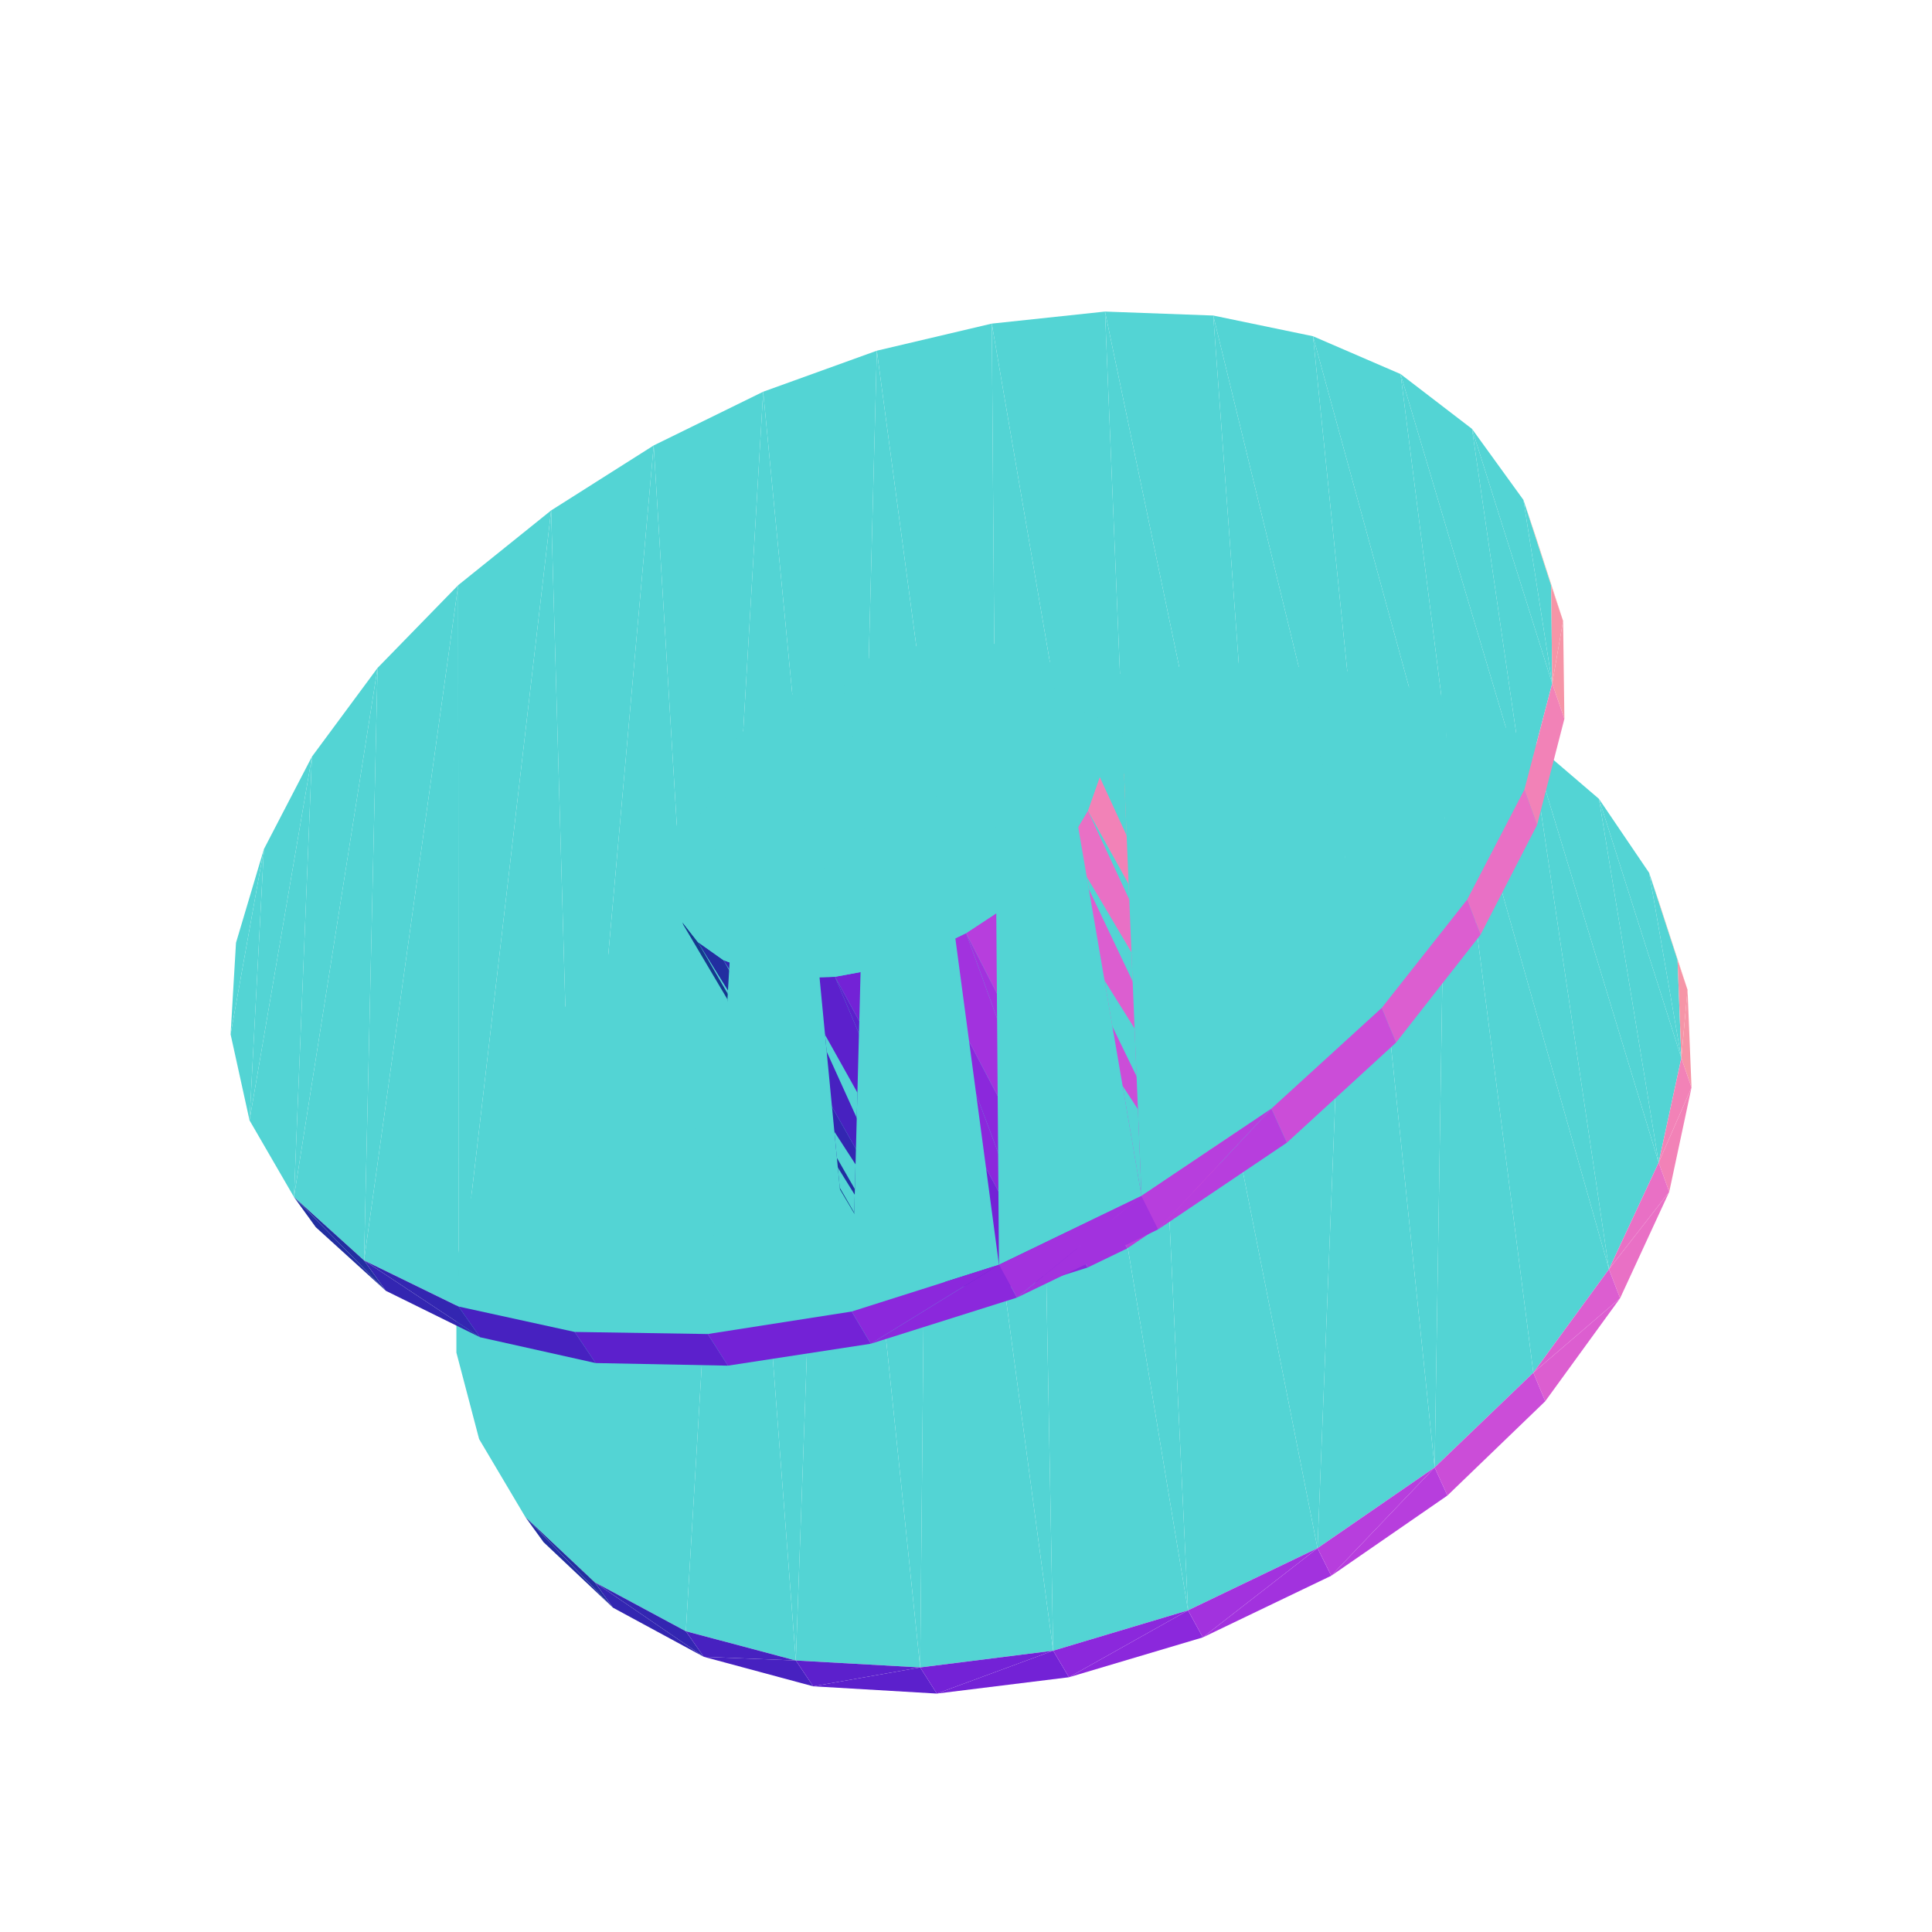
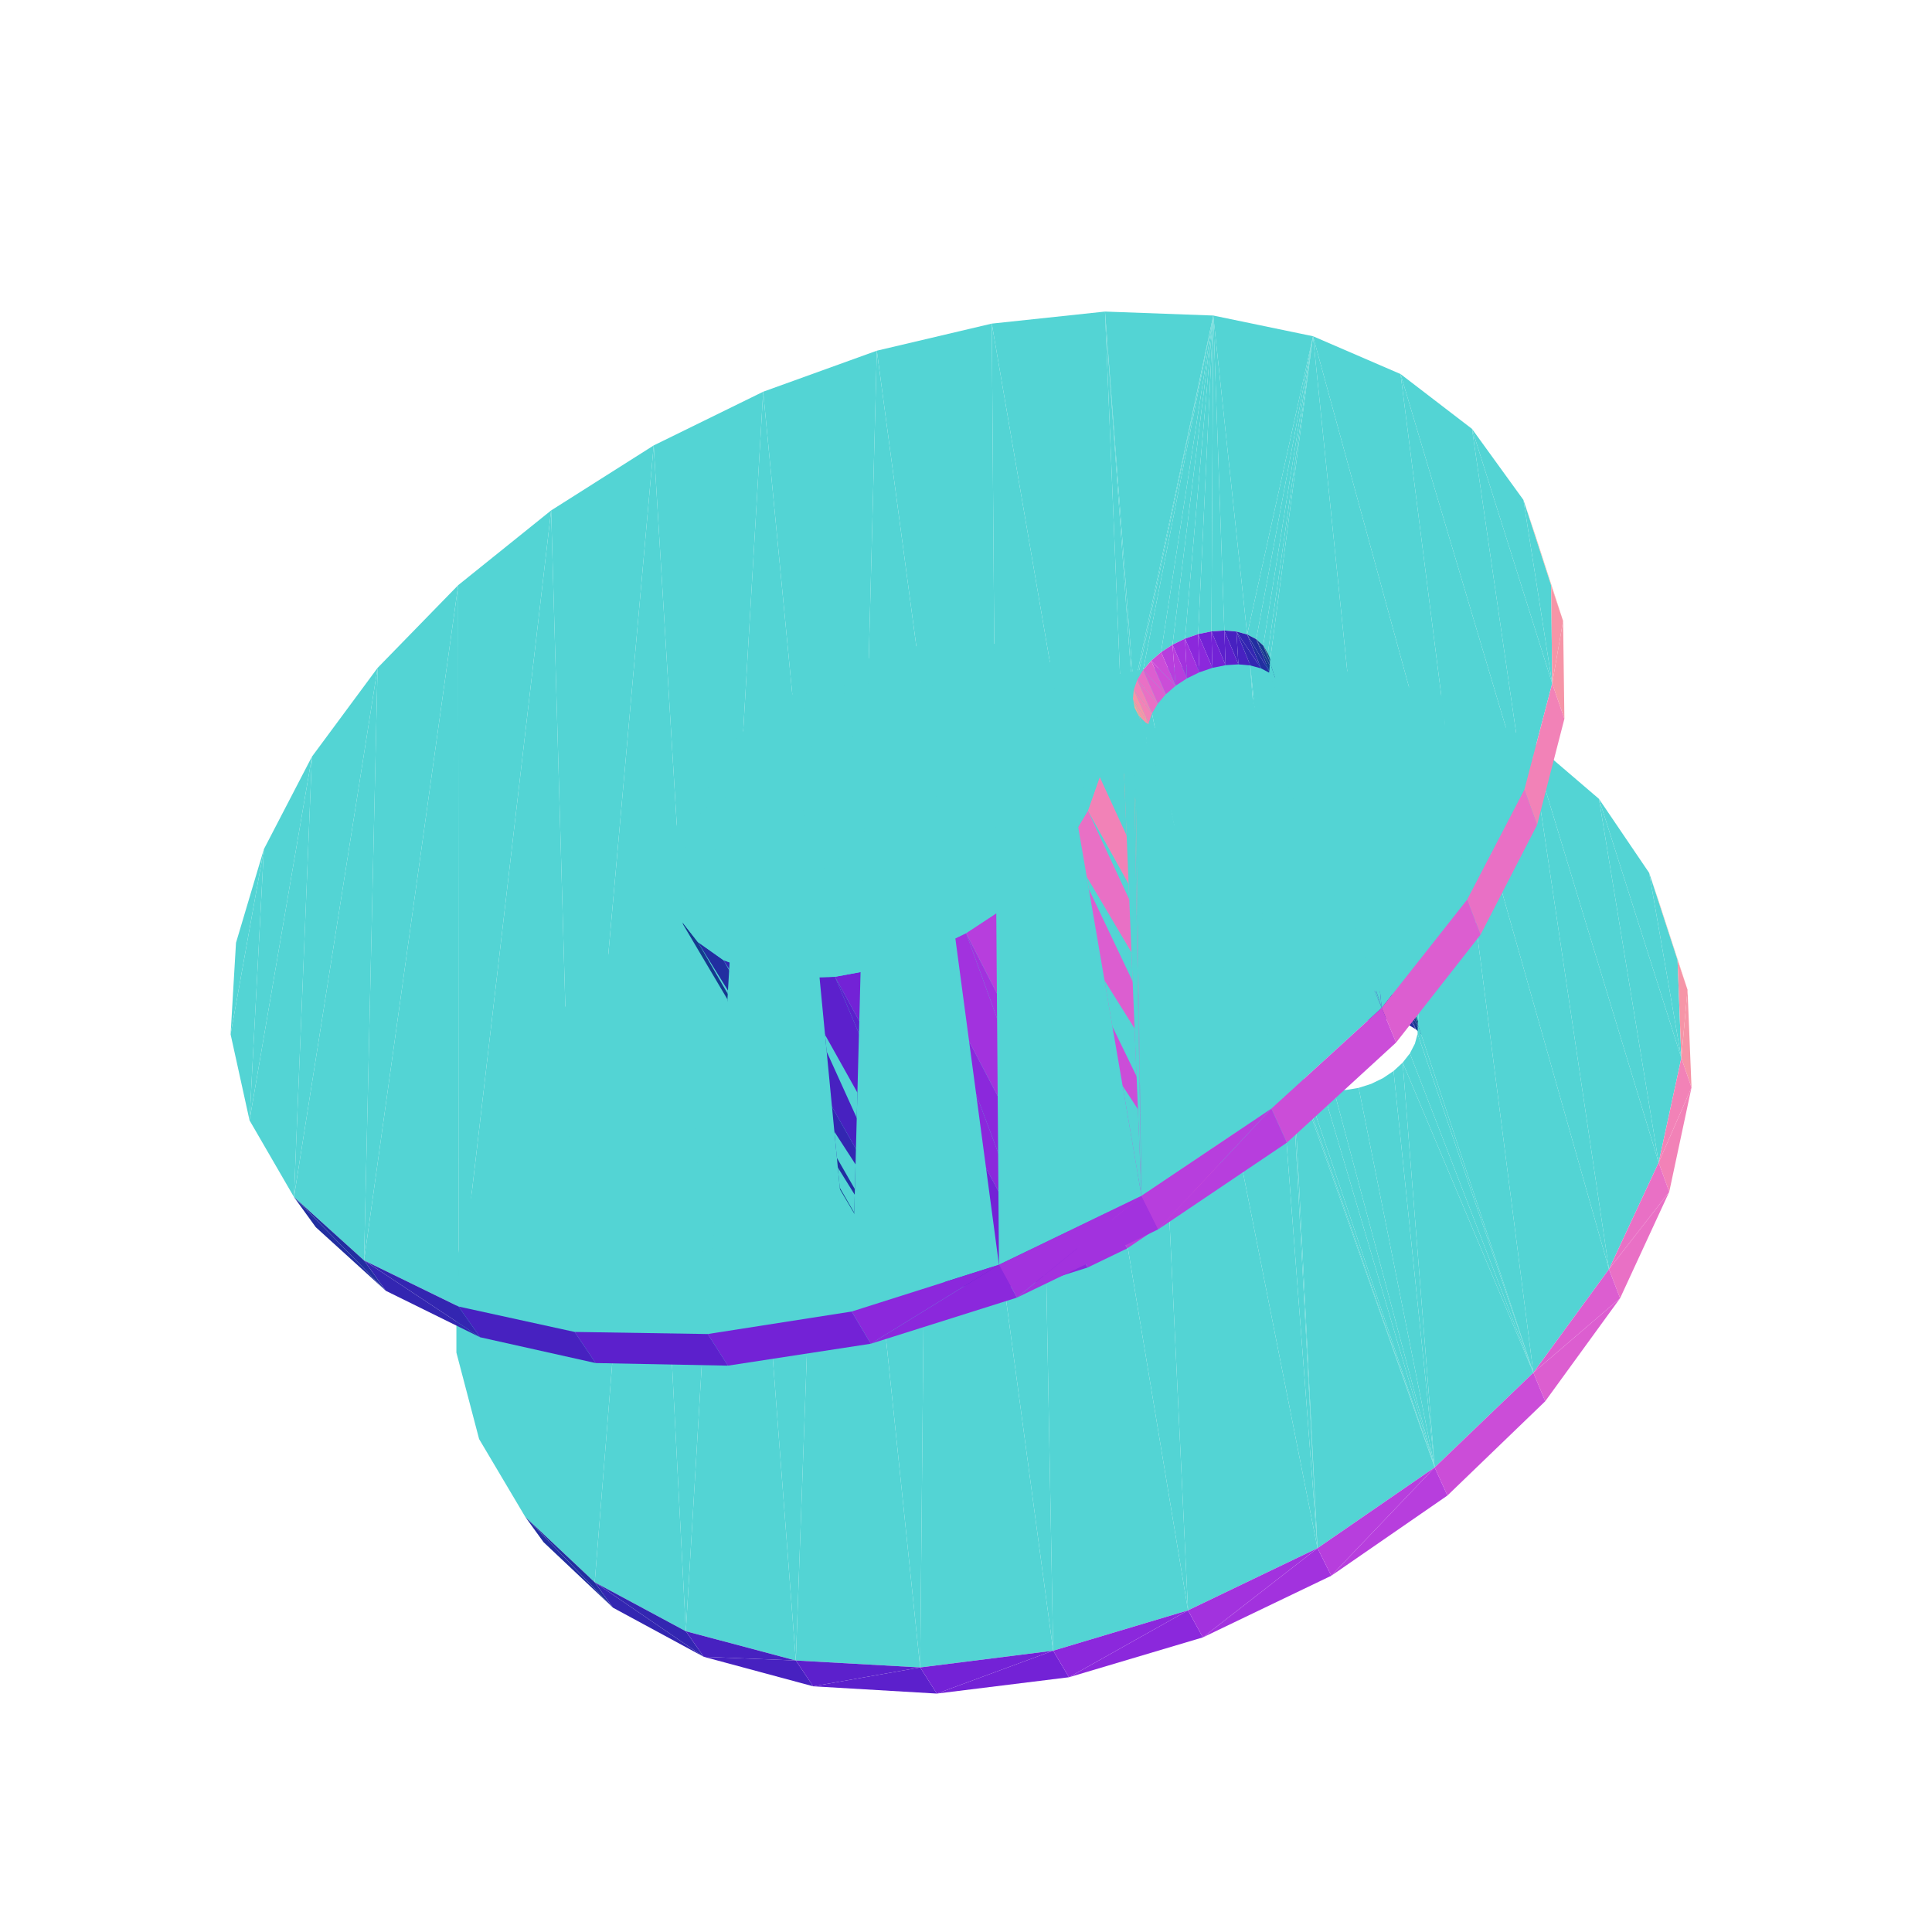
<svg xmlns="http://www.w3.org/2000/svg" viewBox="-250 -250 500 500" width="500" height="500">
-   <path d="M-115.867,28.805L-114.053,142.579L-100.924,6.328zM-100.924,6.328L-96.09,159.487L-82.17,-14.441zM-126.379,52.395L-126.006,122.429L-115.867,28.805zM-82.17,-14.441L-72.503,172.165L-60.243,-32.987zM-60.243,-32.987L-44.045,179.736L-35.798,-48.866zM-131.886,100.049L-126.379,52.395L-131.885,76.407zM-35.798,-48.866L-11.859,181.533L-9.5,-61.685zM-9.5,-61.685L22.56,177.197L17.962,-71.103zM-126.379,52.395L-131.886,100.049L-126.006,122.429zM17.962,-71.103L57.46,166.757L45.873,-76.817zM45.873,-76.817L90.97,150.665L73.472,-78.573zM-115.867,28.805L-126.006,122.429L-114.053,142.579zM73.472,-78.573L90.97,150.665L99.951,-76.169zM-100.924,6.328L-114.053,142.579L-96.09,159.487zM99.951,-76.169L121.283,129.772L124.448,-69.478zM124.448,-69.478L166.401,78.467L146.049,-58.471zM-82.17,-14.441L-96.09,159.487L-72.503,172.165zM146.049,-58.471L179.262,50.864L163.811,-43.254z" style="fill:rgb(83,212,212)" />
+   <path d="M73.472,-78.573L84.23,20.69L99.951,-76.169zM-115.867,28.805L-114.053,142.579L-100.924,6.328zM-100.924,6.328L-96.09,159.487L-82.17,-14.441zM-126.379,52.395L-126.006,122.429L-115.867,28.805zM-82.17,-14.441L-72.503,172.165L-60.243,-32.987zM-60.243,-32.987L-44.045,179.736L-35.798,-48.866zM-131.886,100.049L-126.379,52.395L-131.885,76.407zM99.951,-76.169L111.173,7.652L124.448,-69.478zM-35.798,-48.866L-11.859,181.533L-9.5,-61.685zM-9.5,-61.685L22.56,177.197L17.962,-71.103zM-126.379,52.395L-131.886,100.049L-126.006,122.429zM17.962,-71.103L57.46,166.757L45.873,-76.817zM84.23,20.69L73.472,-78.573L84.107,23.155zM99.951,-76.169L93.186,9.458L96.161,8.017zM99.951,-76.169L90.486,11.266L93.186,9.458zM99.951,-76.169L96.161,8.017L99.302,6.998zM99.951,-76.169L88.161,13.375L90.486,11.266zM99.951,-76.169L99.302,6.998L102.49,6.438zM99.951,-76.169L86.299,15.707L88.161,13.375zM99.951,-76.169L102.49,6.438L105.609,6.361zM99.951,-76.169L84.972,18.176L86.299,15.707zM99.951,-76.169L105.609,6.361L108.54,6.769zM99.951,-76.169L84.23,20.69L84.972,18.176zM99.951,-76.169L108.54,6.769L111.173,7.652zM45.873,-76.817L90.97,150.665L73.472,-78.573zM-115.867,28.805L-126.006,122.429L-114.053,142.579zM124.448,-69.478L111.173,7.652L113.407,8.978zM124.448,-69.478L113.407,8.978L115.154,10.7zM124.448,-69.478L115.154,10.7L116.343,12.754zM124.448,-69.478L116.343,12.754L116.924,15.064zM-100.924,6.328L-114.053,142.579L-96.09,159.487z" style="fill:rgb(83,212,212)" />
+   <path d="M96.161,8.017L96.335,16.795L99.289,15.365z" style="fill:rgb(162,50,222)" />
+   <path d="M93.186,9.458L93.655,18.593L96.335,16.795z" style="fill:rgb(183,62,221)" />
+   <path d="M99.302,6.998L99.289,15.365L102.408,14.357z" style="fill:rgb(139,40,220)" />
+   <path d="M93.655,18.593L88.161,13.375L91.349,20.693z" style="fill:rgb(203,77,216)" />
+   <path d="M102.49,6.438L102.408,14.357L105.577,13.809z" style="fill:rgb(115,34,214)" />
+   <path d="M91.349,20.693L86.299,15.707L89.504,23.017z" style="fill:rgb(220,94,208)" />
+   <path d="M96.335,16.795L96.161,8.017L93.186,9.458z" style="fill:rgb(162,50,222)" />
+   <path d="M105.609,6.361L105.577,13.809L108.678,13.742z" style="fill:rgb(92,32,204)" />
+   <path d="M93.655,18.593L93.186,9.458L90.486,11.266z" style="fill:rgb(183,62,221)" />
+   <path d="M99.289,15.365L99.302,6.998L96.161,8.017z" style="fill:rgb(139,40,220)" />
+   <path d="M88.161,13.375L93.655,18.593L90.486,11.266z" style="fill:rgb(203,77,216)" />
+   <path d="M102.408,14.357L102.49,6.438L99.302,6.998z" style="fill:rgb(115,34,214)" />
+   <path d="M89.504,23.017L84.972,18.176L88.191,25.481z" style="fill:rgb(233,112,197)" />
+   <path d="M86.299,15.707L91.349,20.693L88.161,13.375z" style="fill:rgb(220,94,208)" />
+   <path d="M108.54,6.769L108.678,13.742L111.594,14.16z" style="fill:rgb(71,33,192)" />
+   <path d="M105.577,13.809L105.609,6.361L102.49,6.438z" style="fill:rgb(92,32,204)" />
+   <path d="M88.191,25.481L84.23,20.69L87.462,27.991z" style="fill:rgb(242,130,183)" />
+   <path d="M84.972,18.176L89.504,23.017L86.299,15.707z" style="fill:rgb(233,112,197)" />
+   <path d="M114.214,15.052L108.54,6.769L111.594,14.16z" style="fill:rgb(51,38,177)" />
+   <path d="M124.448,-69.478L166.401,78.467L146.049,-58.471z" style="fill:rgb(83,212,212)" />
+   <path d="M108.678,13.742L108.54,6.769L105.609,6.361z" style="fill:rgb(71,33,192)" />
+   <path d="M84.23,20.69L88.191,25.481L84.972,18.176z" style="fill:rgb(242,130,183)" />
+   <path d="M87.462,27.991L84.107,23.155L87.346,30.454z" style="fill:rgb(246,149,167)" />
+   <path d="M116.439,16.385L111.173,7.652L114.214,15.052z" style="fill:rgb(34,46,160)" />
+   <path d="M108.54,6.769L114.214,15.052L111.173,7.652z" style="fill:rgb(51,38,177)" />
+   <path d="M84.107,23.155L87.853,32.775L87.346,30.454z" style="fill:rgb(246,167,149)" />
+   <path d="M84.107,23.155L87.462,27.991L84.23,20.69z" style="fill:rgb(246,149,167)" />
+   <path d="M-82.17,-14.441L-96.09,159.487L-72.503,172.165z" style="fill:rgb(83,212,212)" />
+   <path d="M118.18,18.111L113.407,8.978L116.439,16.385z" style="fill:rgb(21,57,142)" />
+   <path d="M111.173,7.652L116.439,16.385L113.407,8.978z" style="fill:rgb(34,46,160)" />
+   <path d="M87.853,32.775L84.107,23.155L84.61,25.477z" style="fill:rgb(246,167,149)" />
+   <path d="M119.367,20.169L115.154,10.7L118.18,18.111z" style="fill:rgb(12,71,124)" />
+   <path d="M113.407,8.978L118.18,18.111L115.154,10.7z" style="fill:rgb(21,57,142)" />
+   <path d="M146.049,-58.471L179.262,50.864L163.811,-43.254z" style="fill:rgb(83,212,212)" />
+   <path d="M115.154,10.7L119.367,20.169L116.343,12.754z" style="fill:rgb(12,71,124)" />
  <path d="M176.801,-24.104L186.731,6.146L179.377,-16.464z" style="fill:rgb(246,167,149)" />
-   <path d="M163.811,-43.254L185.129,23.805L176.801,-24.104zM-60.243,-32.987L-72.503,172.165L-44.045,179.736z" style="fill:rgb(83,212,212)" />
+   <path d="M73.472,-78.573L90.97,150.665L84.107,23.155zM163.811,-43.254L185.129,23.805L176.801,-24.104zM-60.243,-32.987L-72.503,172.165L-44.045,179.736z" style="fill:rgb(83,212,212)" />
  <path d="M186.731,6.146L176.801,-24.104L184.148,-1.509z" style="fill:rgb(246,167,149)" />
+   <path d="M124.448,-69.478L116.924,15.064L146.827,105.248z" style="fill:rgb(83,212,212)" />
  <path d="M-23.758,72.784L-74.065,-12.186L-28.422,66.642z" style="fill:rgb(21,57,142)" />
  <path d="M-91.383,166.055L-114.053,142.579L-109.321,149.123z" style="fill:rgb(34,46,160)" />
  <path d="M34.05,-64.836L73.283,25.824L71.71,18.163z" style="fill:rgb(246,167,149)" />
-   <path d="M-35.798,-48.866L-44.045,179.736L-11.859,181.533zM-169.278,-54.167L-173.92,59.796L-152.286,-77.144zM-152.286,-77.144L-155.785,76.194L-131.419,-98.561zM176.801,-24.104L185.129,23.805L184.148,-1.509z" style="fill:rgb(83,212,212)" />
+   <path d="M35.975,-169.367L43.422,-71.51L63.988,-168.34zM-35.798,-48.866L-44.045,179.736L-11.859,181.533zM-169.278,-54.167L-173.92,59.796L-152.286,-77.144zM-152.286,-77.144L-155.785,76.194L-131.419,-98.561zM176.801,-24.104L185.129,23.805L184.148,-1.509z" style="fill:rgb(83,212,212)" />
  <path d="M-17.31,77.696L-69.406,-6.21L-23.758,72.784z" style="fill:rgb(34,46,160)" />
  <path d="M-181.71,-30.224L-185.42,39.947L-169.278,-54.167zM-131.419,-98.561L-131.328,88.129L-107.367,-117.904z" style="fill:rgb(83,212,212)" />
  <path d="M-114.053,142.579L-91.383,166.055L-96.09,159.487z" style="fill:rgb(34,46,160)" />
  <path d="M185.129,23.805L186.731,6.146L184.148,-1.509z" style="fill:rgb(246,149,167)" />
  <path d="M-190.321,17.683L-181.71,-30.224L-188.923,-6.009zM-9.5,-61.685L-11.859,181.533L22.56,177.197zM-107.367,-117.904L-101.284,94.703L-80.825,-134.723z" style="fill:rgb(83,212,212)" />
  <path d="M73.283,25.824L34.605,-48.921L72.79,34.115z" style="fill:rgb(246,149,167)" />
  <path d="M163.811,-43.254L179.262,50.864L185.129,23.805z" style="fill:rgb(83,212,212)" />
  <path d="M-9.3,81.154L-62.798,-1.532L-17.31,77.696z" style="fill:rgb(51,38,177)" />
+   <path d="M63.988,-168.34L72.768,-85.802L89.806,-162.983z" style="fill:rgb(83,212,212)" />
  <path d="M186.731,6.146L185.129,23.805L187.763,31.443z" style="fill:rgb(246,149,167)" />
  <path d="M-80.825,-134.723L-66.834,95.246L-52.491,-148.621z" style="fill:rgb(83,212,212)" />
  <path d="M72.79,34.115L31.537,-40.198L70.206,42.713z" style="fill:rgb(242,130,183)" />
-   <path d="M17.962,-71.103L22.56,177.197L57.46,166.757zM146.049,-58.471L166.401,78.467L179.262,50.864z" style="fill:rgb(83,212,212)" />
+   <path d="M17.962,-71.103L22.56,177.197L57.46,166.757zM146.049,-58.471L166.401,78.467L179.262,50.864zM84.61,25.477L121.283,129.772L85.725,27.565zM84.107,23.155L90.97,150.665L84.61,25.477zM116.871,17.542L146.827,105.248L116.924,15.064z" style="fill:rgb(83,212,212)" />
  <path d="M-44.705,3.099L-9.3,81.154L-0.028,82.984z" style="fill:rgb(71,33,192)" />
  <path d="M-67.874,178.778L-96.09,159.487L-91.383,166.055z" style="fill:rgb(51,38,177)" />
-   <path d="M124.448,-69.478L146.827,105.248L166.401,78.467zM-52.491,-148.621L-29.585,89.424L-23.078,-159.239zM45.873,-76.817L57.46,166.757L90.97,150.665zM-66.359,-51.65L-69.406,-6.21L-59.303,-59.378z" style="fill:rgb(83,212,212)" />
+   <path d="M85.725,27.565L121.283,129.772L87.412,29.337zM116.182,20.091L146.827,105.248L116.871,17.542zM124.448,-69.478L146.827,105.248L166.401,78.467zM-52.491,-148.621L-29.585,89.424L-23.078,-159.239zM45.873,-76.817L57.46,166.757L90.97,150.665zM-66.359,-51.65L-69.406,-6.21L-59.303,-59.378zM114.88,22.612L146.827,105.248L116.182,20.091z" style="fill:rgb(83,212,212)" />
  <path d="M70.206,42.713L26.313,-31.427L65.599,51.265z" style="fill:rgb(233,112,197)" />
-   <path d="M-71.812,-43.479L-74.065,-12.186L-66.359,-51.65z" style="fill:rgb(83,212,212)" />
+   <path d="M-71.812,-43.479L-74.065,-12.186L-66.359,-51.65zM87.412,29.337L121.283,129.772L89.612,30.724zM113.013,25.005L146.827,105.248L114.88,22.612zM89.612,30.724L121.283,129.772L92.24,31.667z" style="fill:rgb(83,212,212)" />
  <path d="M-74.065,-12.186L-23.758,72.784L-69.406,-6.21z" style="fill:rgb(21,57,142)" />
-   <path d="M-59.303,-59.378L-54.461,1.625L-50.908,-66.407z" style="fill:rgb(83,212,212)" />
+   <path d="M-59.303,-59.378L-54.461,1.625L-50.908,-66.407zM92.24,31.667L121.283,129.772L95.197,32.127z" style="fill:rgb(83,212,212)" />
  <path d="M-33.914,2.793L-0.028,82.984L10.141,83.081z" style="fill:rgb(92,32,204)" />
-   <path d="M-50.908,-66.407L-44.705,3.099L-41.468,-72.502zM-181.71,-30.224L-190.321,17.683L-185.42,39.947zM-75.445,-35.148L-74.065,-12.186L-71.812,-43.479z" style="fill:rgb(83,212,212)" />
+   <path d="M-50.908,-66.407L-44.705,3.099L-41.468,-72.502zM-181.71,-30.224L-190.321,17.683L-185.42,39.947zM95.197,32.127L121.283,129.772L98.367,32.084zM-75.445,-35.148L-74.065,-12.186L-71.812,-43.479zM98.367,32.084L121.283,129.772L101.627,31.537zM110.654,27.174L121.283,129.772L113.013,25.005z" style="fill:rgb(83,212,212)" />
  <path d="M65.599,51.265L19.118,-22.981L59.128,59.411z" style="fill:rgb(220,94,208)" />
-   <path d="M-41.468,-72.502L-33.914,2.793L-31.306,-77.464z" style="fill:rgb(83,212,212)" />
+   <path d="M-41.468,-72.502L-33.914,2.793L-31.306,-77.464zM101.627,31.537L121.283,129.772L104.845,30.507zM107.894,29.033L121.283,129.772L110.654,27.174zM104.845,30.507L121.283,129.772L107.894,29.033z" style="fill:rgb(83,212,212)" />
  <path d="M73.283,25.824L34.05,-64.836L35.436,-57.242z" style="fill:rgb(246,167,149)" />
-   <path d="M-76.642,-19.197L-75.445,-35.148L-77.09,-26.952zM-23.078,-159.239L8.531,77.325L6.673,-166.251zM99.951,-76.169L90.97,150.665L121.283,129.772zM-31.306,-77.464L-22.534,0.695L-20.765,-81.122zM124.448,-69.478L121.283,129.772L146.827,105.248z" style="fill:rgb(83,212,212)" />
+   <path d="M-76.642,-19.197L-75.445,-35.148L-77.09,-26.952zM-23.078,-159.239L8.531,77.325L6.673,-166.251zM-31.306,-77.464L-22.534,0.695L-20.765,-81.122z" style="fill:rgb(83,212,212)" />
  <path d="M-22.534,0.695L10.141,83.081L20.787,81.417z" style="fill:rgb(115,34,214)" />
  <path d="M-96.09,159.487L-67.874,178.778L-72.503,172.165z" style="fill:rgb(51,38,177)" />
+   <path d="M43.422,-71.51L35.975,-169.367L43.191,-69.04zM63.988,-168.34L53.448,-83.148L56.687,-84.726z" style="fill:rgb(83,212,212)" />
  <path d="M59.128,59.411L10.234,-15.227L51.048,66.798z" style="fill:rgb(203,77,216)" />
+   <path d="M63.988,-168.34L50.489,-81.216L53.448,-83.148zM63.988,-168.34L56.687,-84.726L60.086,-85.892z" style="fill:rgb(83,212,212)" />
  <path d="M179.262,50.864L187.763,31.443L185.129,23.805z" style="fill:rgb(242,130,183)" />
-   <path d="M-20.765,-81.122L-22.534,0.695L-10.199,-83.346z" style="fill:rgb(83,212,212)" />
+   <path d="M-20.765,-81.122L-22.534,0.695L-10.199,-83.346zM63.988,-168.34L47.919,-79.002L50.489,-81.216zM63.988,-168.34L60.086,-85.892L63.519,-86.601zM63.988,-168.34L45.835,-76.585L47.919,-79.002z" style="fill:rgb(83,212,212)" />
  <path d="M10.234,-15.227L41.691,73.101L51.048,66.798z" style="fill:rgb(183,62,221)" />
  <path d="M-11.053,-3.124L20.787,81.417L31.457,78.045z" style="fill:rgb(139,40,220)" />
+   <path d="M63.988,-168.34L63.519,-86.601L66.859,-86.827z" style="fill:rgb(83,212,212)" />
  <path d="M0.03,-8.51L31.457,78.045L41.691,73.101z" style="fill:rgb(162,50,222)" />
  <path d="M-69.406,-6.21L-17.31,77.696L-62.798,-1.532z" style="fill:rgb(34,46,160)" />
+   <path d="M63.988,-168.34L44.316,-74.057L45.835,-76.585z" style="fill:rgb(83,212,212)" />
  <path d="M34.605,-48.921L73.283,25.824L35.436,-57.242z" style="fill:rgb(246,149,167)" />
-   <path d="M-75.445,-35.148L-76.642,-19.197L-74.065,-12.186zM-10.199,-83.346L0.03,-8.51L0.028,-84.045z" style="fill:rgb(83,212,212)" />
+   <path d="M63.988,-168.34L66.859,-86.827L69.982,-86.558zM-75.445,-35.148L-76.642,-19.197L-74.065,-12.186zM63.988,-168.34L43.422,-71.51L44.316,-74.057zM-10.199,-83.346L0.03,-8.51L0.028,-84.045zM63.988,-168.34L69.982,-86.558L72.768,-85.802z" style="fill:rgb(83,212,212)" />
  <path d="M187.763,31.443L179.262,50.864L181.995,58.452z" style="fill:rgb(242,130,183)" />
  <path d="M-66.359,-51.65L-74.065,-12.186L-69.406,-6.21zM6.673,-166.251L45.42,59.495L35.975,-169.367zM-169.278,-54.167L-185.42,39.947L-173.92,59.796zM0.028,-84.045L0.03,-8.51L9.556,-83.173zM-59.303,-59.378L-69.406,-6.21L-62.798,-1.532z" style="fill:rgb(83,212,212)" />
  <path d="M-62.798,-1.532L-9.3,81.154L-54.461,1.625z" style="fill:rgb(51,38,177)" />
  <path d="M31.537,-40.198L72.79,34.115L34.605,-48.921z" style="fill:rgb(242,130,183)" />
-   <path d="M9.556,-83.173L19.118,-22.981L18.034,-80.732zM35.975,-169.367L79.035,36.902L63.988,-168.34z" style="fill:rgb(83,212,212)" />
-   <path d="M-67.874,178.778L-44.045,179.736L-72.503,172.165zM-9.3,81.154L-44.705,3.099L-54.461,1.625z" style="fill:rgb(71,33,192)" />
-   <path d="M-59.303,-59.378L-62.798,-1.532L-54.461,1.625zM18.034,-80.732L19.118,-22.981L25.131,-76.778z" style="fill:rgb(83,212,212)" />
+   <path d="M9.556,-83.173L19.118,-22.981L18.034,-80.732zM89.806,-162.983L72.768,-85.802L75.11,-84.584z" style="fill:rgb(83,212,212)" />
+   <path d="M-67.874,178.778L-44.045,179.736L-72.503,172.165z" style="fill:rgb(71,33,192)" />
+   <path d="M89.806,-162.983L75.11,-84.584L76.916,-82.947z" style="fill:rgb(83,212,212)" />
+   <path d="M-9.3,81.154L-44.705,3.099L-54.461,1.625z" style="fill:rgb(71,33,192)" />
+   <path d="M-59.303,-59.378L-62.798,-1.532L-54.461,1.625zM18.034,-80.732L19.118,-22.981L25.131,-76.778zM89.806,-162.983L76.916,-82.947L78.114,-80.951z" style="fill:rgb(83,212,212)" />
  <path d="M26.313,-31.427L70.206,42.713L31.537,-40.198z" style="fill:rgb(233,112,197)" />
  <path d="M25.131,-76.778L31.537,-40.198L30.553,-71.423z" style="fill:rgb(83,212,212)" />
  <path d="M-44.045,179.736L-67.874,178.778L-39.55,186.414z" style="fill:rgb(71,33,192)" />
-   <path d="M-50.908,-66.407L-54.461,1.625L-44.705,3.099zM-152.286,-77.144L-173.92,59.796L-155.785,76.194z" style="fill:rgb(83,212,212)" />
+   <path d="M89.806,-162.983L78.114,-80.951L78.65,-78.669zM-50.908,-66.407L-54.461,1.625L-44.705,3.099zM-152.286,-77.144L-173.92,59.796L-155.785,76.194z" style="fill:rgb(83,212,212)" />
  <path d="M166.401,78.467L181.995,58.452L179.262,50.864z" style="fill:rgb(233,112,197)" />
  <path d="M-0.028,82.984L-33.914,2.793L-44.705,3.099z" style="fill:rgb(92,32,204)" />
-   <path d="M63.988,-168.34L107.583,10.849L89.806,-162.983zM-41.468,-72.502L-44.705,3.099L-33.914,2.793z" style="fill:rgb(83,212,212)" />
+   <path d="M-41.468,-72.502L-44.705,3.099L-33.914,2.793z" style="fill:rgb(83,212,212)" />
  <path d="M19.118,-22.981L65.599,51.265L26.313,-31.427z" style="fill:rgb(220,94,208)" />
+   <path d="M56.687,-84.726L57.185,-74.441L60.399,-76.006z" style="fill:rgb(162,50,222)" />
  <path d="M30.553,-71.423L31.537,-40.198L34.05,-64.836z" style="fill:rgb(83,212,212)" />
+   <path d="M53.448,-83.148L54.25,-72.52L57.185,-74.441z" style="fill:rgb(183,62,221)" />
+   <path d="M60.086,-85.892L60.399,-76.006L63.773,-77.157z" style="fill:rgb(139,40,220)" />
  <path d="M181.995,58.452L166.401,78.467L169.282,85.974z" style="fill:rgb(233,112,197)" />
+   <path d="M54.25,-72.52L47.919,-79.002L51.704,-70.315z" style="fill:rgb(203,77,216)" />
+   <path d="M63.519,-86.601L63.773,-77.157L67.184,-77.852z" style="fill:rgb(115,34,214)" />
+   <path d="M113.013,25.005L121.283,129.772L146.827,105.248z" style="fill:rgb(83,212,212)" />
+   <path d="M51.704,-70.315L45.835,-76.585L49.641,-67.906z" style="fill:rgb(220,94,208)" />
  <path d="M10.141,83.081L-22.534,0.695L-33.914,2.793z" style="fill:rgb(115,34,214)" />
-   <path d="M-31.306,-77.464L-33.914,2.793L-22.534,0.695zM34.05,-64.836L34.605,-48.921L35.436,-57.242z" style="fill:rgb(83,212,212)" />
+   <path d="M84.61,25.477L90.97,150.665L121.283,129.772z" style="fill:rgb(83,212,212)" />
+   <path d="M57.185,-74.441L56.687,-84.726L53.448,-83.148z" style="fill:rgb(162,50,222)" />
+   <path d="M-31.306,-77.464L-33.914,2.793L-22.534,0.695z" style="fill:rgb(83,212,212)" />
+   <path d="M66.859,-86.827L67.184,-77.852L70.503,-78.063z" style="fill:rgb(92,32,204)" />
+   <path d="M54.25,-72.52L53.448,-83.148L50.489,-81.216z" style="fill:rgb(183,62,221)" />
+   <path d="M60.399,-76.006L60.086,-85.892L56.687,-84.726z" style="fill:rgb(139,40,220)" />
+   <path d="M34.05,-64.836L34.605,-48.921L35.436,-57.242z" style="fill:rgb(83,212,212)" />
+   <path d="M47.919,-79.002L54.25,-72.52L50.489,-81.216z" style="fill:rgb(203,77,216)" />
+   <path d="M63.773,-77.157L63.519,-86.601L60.086,-85.892z" style="fill:rgb(115,34,214)" />
  <path d="M10.234,-15.227L59.128,59.411L19.118,-22.981z" style="fill:rgb(203,77,216)" />
+   <path d="M49.641,-67.906L44.316,-74.057L48.14,-65.382z" style="fill:rgb(233,112,197)" />
+   <path d="M45.835,-76.585L51.704,-70.315L47.919,-79.002z" style="fill:rgb(220,94,208)" />
+   <path d="M69.982,-86.558L70.503,-78.063L73.608,-77.779z" style="fill:rgb(71,33,192)" />
+   <path d="M67.184,-77.852L66.859,-86.827L63.519,-86.601z" style="fill:rgb(92,32,204)" />
  <path d="M20.787,81.417L-11.053,-3.124L-22.534,0.695z" style="fill:rgb(139,40,220)" />
-   <path d="M-10.199,-83.346L-22.534,0.695L-11.053,-3.124zM89.806,-162.983L129.692,-17.172L112.463,-153.198z" style="fill:rgb(83,212,212)" />
+   <path d="M48.14,-65.382L43.422,-71.51L47.261,-62.836z" style="fill:rgb(242,130,183)" />
+   <path d="M44.316,-74.057L49.641,-67.906L45.835,-76.585z" style="fill:rgb(233,112,197)" />
+   <path d="M76.381,-77.01L69.982,-86.558L73.608,-77.779z" style="fill:rgb(51,38,177)" />
+   <path d="M-10.199,-83.346L-22.534,0.695L-11.053,-3.124z" style="fill:rgb(83,212,212)" />
+   <path d="M70.503,-78.063L69.982,-86.558L66.859,-86.827z" style="fill:rgb(71,33,192)" />
+   <path d="M89.806,-162.983L129.692,-17.172L112.463,-153.198z" style="fill:rgb(83,212,212)" />
  <path d="M41.691,73.101L10.234,-15.227L0.03,-8.51z" style="fill:rgb(183,62,221)" />
  <path d="M31.457,78.045L0.03,-8.51L-11.053,-3.124z" style="fill:rgb(162,50,222)" />
-   <path d="M-10.199,-83.346L-11.053,-3.124L0.03,-8.51zM25.131,-76.778L26.313,-31.427L31.537,-40.198zM34.05,-64.836L31.537,-40.198L34.605,-48.921z" style="fill:rgb(83,212,212)" />
+   <path d="M-10.199,-83.346L-11.053,-3.124L0.03,-8.51zM25.131,-76.778L26.313,-31.427L31.537,-40.198z" style="fill:rgb(83,212,212)" />
+   <path d="M43.422,-71.51L48.14,-65.382L44.316,-74.057z" style="fill:rgb(242,130,183)" />
+   <path d="M47.261,-62.836L43.191,-69.04L47.041,-60.366z" style="fill:rgb(246,149,167)" />
+   <path d="M78.714,-75.78L72.768,-85.802L76.381,-77.01z" style="fill:rgb(34,46,160)" />
+   <path d="M34.05,-64.836L31.537,-40.198L34.605,-48.921z" style="fill:rgb(83,212,212)" />
  <path d="M-39.55,186.414L-11.859,181.533L-44.045,179.736z" style="fill:rgb(92,32,204)" />
-   <path d="M9.556,-83.173L10.234,-15.227L19.118,-22.981zM9.556,-83.173L0.03,-8.51L10.234,-15.227zM25.131,-76.778L19.118,-22.981L26.313,-31.427zM-131.419,-98.561L-155.785,76.194L-131.328,88.129z" style="fill:rgb(83,212,212)" />
+   <path d="M9.556,-83.173L10.234,-15.227L19.118,-22.981z" style="fill:rgb(83,212,212)" />
+   <path d="M69.982,-86.558L76.381,-77.01L72.768,-85.802z" style="fill:rgb(51,38,177)" />
+   <path d="M43.191,-69.04L47.492,-58.064L47.041,-60.366z" style="fill:rgb(246,167,149)" />
+   <path d="M43.191,-69.04L47.261,-62.836L43.422,-71.51z" style="fill:rgb(246,149,167)" />
+   <path d="M9.556,-83.173L0.03,-8.51L10.234,-15.227z" style="fill:rgb(83,212,212)" />
+   <path d="M80.515,-74.134L75.11,-84.584L78.714,-75.78z" style="fill:rgb(21,57,142)" />
+   <path d="M25.131,-76.778L19.118,-22.981L26.313,-31.427zM-131.419,-98.561L-155.785,76.194L-131.328,88.129z" style="fill:rgb(83,212,212)" />
  <path d="M-11.859,181.533L-39.55,186.414L-7.549,188.298z" style="fill:rgb(92,32,204)" />
+   <path d="M72.768,-85.802L78.714,-75.78L75.11,-84.584z" style="fill:rgb(34,46,160)" />
+   <path d="M47.492,-58.064L43.191,-69.04L43.636,-66.742z" style="fill:rgb(246,167,149)" />
+   <path d="M81.712,-72.13L76.916,-82.947L80.515,-74.134z" style="fill:rgb(12,71,124)" />
  <path d="M146.827,105.248L169.282,85.974L166.401,78.467z" style="fill:rgb(220,94,208)" />
+   <path d="M75.11,-84.584L80.515,-74.134L76.916,-82.947z" style="fill:rgb(21,57,142)" />
  <path d="M112.463,-153.198L144.506,-45.638L130.952,-139.012z" style="fill:rgb(83,212,212)" />
  <path d="M169.282,85.974L146.827,105.248L149.902,112.646z" style="fill:rgb(220,94,208)" />
+   <path d="M76.916,-82.947L81.712,-72.13L78.114,-80.951z" style="fill:rgb(12,71,124)" />
  <path d="M144.262,-120.621L154.529,-89.299L147.324,-111.539z" style="fill:rgb(246,167,149)" />
  <path d="M-7.549,188.298L22.56,177.197L-11.859,181.533z" style="fill:rgb(115,34,214)" />
-   <path d="M130.952,-139.012L151.706,-73.128L144.262,-120.621z" style="fill:rgb(83,212,212)" />
+   <path d="M35.975,-169.367L45.42,59.495L43.191,-69.04zM130.952,-139.012L151.706,-73.128L144.262,-120.621z" style="fill:rgb(83,212,212)" />
  <path d="M22.56,177.197L-7.549,188.298L26.644,184.07z" style="fill:rgb(115,34,214)" />
  <path d="M-107.367,-117.904L-131.328,88.129L-101.284,94.703z" style="fill:rgb(83,212,212)" />
  <path d="M121.283,129.772L149.902,112.646L146.827,105.248zM149.902,112.646L121.283,129.772L124.591,137.042z" style="fill:rgb(203,77,216)" />
  <path d="M154.529,-89.299L144.262,-120.621L151.446,-98.437z" style="fill:rgb(246,167,149)" />
  <path d="M57.46,166.757L26.644,184.07L61.289,173.756z" style="fill:rgb(139,40,220)" />
  <path d="M121.283,129.772L94.534,157.8L124.591,137.042z" style="fill:rgb(183,62,221)" />
+   <path d="M89.806,-162.983L78.65,-78.669L107.583,10.849z" style="fill:rgb(83,212,212)" />
  <path d="M26.644,184.07L57.46,166.757L22.56,177.197z" style="fill:rgb(139,40,220)" />
  <path d="M90.97,150.665L61.289,173.756L94.534,157.8z" style="fill:rgb(162,50,222)" />
  <path d="M-150.15,84.056L-173.92,59.796L-168.28,67.595z" style="fill:rgb(34,46,160)" />
  <path d="M94.534,157.8L121.283,129.772L90.97,150.665z" style="fill:rgb(183,62,221)" />
  <path d="M61.289,173.756L90.97,150.665L57.46,166.757z" style="fill:rgb(162,50,222)" />
  <path d="M-80.825,-134.723L-101.284,94.703L-66.834,95.246zM144.262,-120.621L151.706,-73.128L151.446,-98.437z" style="fill:rgb(83,212,212)" />
  <path d="M-173.92,59.796L-150.15,84.056L-155.785,76.194z" style="fill:rgb(34,46,160)" />
  <path d="M151.706,-73.128L154.529,-89.299L151.446,-98.437z" style="fill:rgb(246,149,167)" />
  <path d="M-52.491,-148.621L-66.834,95.246L-29.585,89.424zM130.952,-139.012L144.506,-45.638L151.706,-73.128z" style="fill:rgb(83,212,212)" />
  <path d="M154.529,-89.299L151.706,-73.128L154.863,-63.973z" style="fill:rgb(246,149,167)" />
-   <path d="M112.463,-153.198L129.692,-17.172L144.506,-45.638zM-23.078,-159.239L-29.585,89.424L8.531,77.325z" style="fill:rgb(83,212,212)" />
+   <path d="M112.463,-153.198L129.692,-17.172L144.506,-45.638zM-23.078,-159.239L-29.585,89.424L8.531,77.325zM43.636,-66.742L79.035,36.902L44.745,-64.706zM43.191,-69.04L45.42,59.495L43.636,-66.742zM78.501,-76.19L107.583,10.849L78.65,-78.669z" style="fill:rgb(83,212,212)" />
  <path d="M-125.765,96.076L-155.785,76.194L-150.15,84.056z" style="fill:rgb(51,38,177)" />
-   <path d="M89.806,-162.983L107.583,10.849L129.692,-17.172zM6.673,-166.251L8.531,77.325L45.42,59.495zM63.988,-168.34L79.035,36.902L107.583,10.849zM35.975,-169.367L45.42,59.495L79.035,36.902z" style="fill:rgb(83,212,212)" />
+   <path d="M77.666,-73.607L107.583,10.849L78.501,-76.19zM44.745,-64.706L79.035,36.902L46.48,-63.01zM89.806,-162.983L107.583,10.849L129.692,-17.172zM76.175,-71.024L107.583,10.849L77.666,-73.607zM6.673,-166.251L8.531,77.325L45.42,59.495zM46.48,-63.01L79.035,36.902L48.78,-61.725zM74.082,-68.541L107.583,10.849L76.175,-71.024zM48.78,-61.725L79.035,36.902L51.558,-60.902zM51.558,-60.902L79.035,36.902L54.708,-60.578zM54.708,-60.578L79.035,36.902L58.107,-60.768zM58.107,-60.768L79.035,36.902L61.622,-61.468zM71.47,-66.259L79.035,36.902L74.082,-68.541zM61.622,-61.468L79.035,36.902L65.113,-62.65zM68.44,-64.268L79.035,36.902L71.47,-66.259zM65.113,-62.65L79.035,36.902L68.44,-64.268z" style="fill:rgb(83,212,212)" />
  <path d="M-155.785,76.194L-125.765,96.076L-131.328,88.129z" style="fill:rgb(51,38,177)" />
  <path d="M144.506,-45.638L154.863,-63.973L151.706,-73.128zM154.863,-63.973L144.506,-45.638L147.795,-36.506z" style="fill:rgb(242,130,183)" />
  <path d="M-125.765,96.076L-101.284,94.703L-131.328,88.129zM-101.284,94.703L-125.765,96.076L-95.862,102.757z" style="fill:rgb(71,33,192)" />
  <path d="M129.692,-17.172L147.795,-36.506L144.506,-45.638zM147.795,-36.506L129.692,-17.172L133.171,-8.108z" style="fill:rgb(233,112,197)" />
+   <path d="M74.082,-68.541L79.035,36.902L107.583,10.849zM43.636,-66.742L45.42,59.495L79.035,36.902z" style="fill:rgb(83,212,212)" />
  <path d="M-95.862,102.757L-66.834,95.246L-101.284,94.703zM-66.834,95.246L-95.862,102.757L-61.619,103.43z" style="fill:rgb(92,32,204)" />
  <path d="M107.583,10.849L133.171,-8.108L129.692,-17.172zM133.171,-8.108L107.583,10.849L111.307,19.807z" style="fill:rgb(220,94,208)" />
  <path d="M-61.619,103.43L-29.585,89.424L-66.834,95.246zM-29.585,89.424L-61.619,103.43L-24.634,97.758z" style="fill:rgb(115,34,214)" />
  <path d="M79.035,36.902L111.307,19.807L107.583,10.849zM111.307,19.807L79.035,36.902L83.048,45.722z" style="fill:rgb(203,77,216)" />
  <path d="M8.531,77.325L-24.634,97.758L13.179,85.822z" style="fill:rgb(139,40,220)" />
  <path d="M79.035,36.902L49.748,68.157L83.048,45.722z" style="fill:rgb(183,62,221)" />
  <path d="M-24.634,97.758L8.531,77.325L-29.585,89.424z" style="fill:rgb(139,40,220)" />
  <path d="M45.42,59.495L13.179,85.822L49.748,68.157z" style="fill:rgb(162,50,222)" />
  <path d="M49.748,68.157L79.035,36.902L45.42,59.495z" style="fill:rgb(183,62,221)" />
  <path d="M13.179,85.822L45.42,59.495L8.531,77.325z" style="fill:rgb(162,50,222)" />
</svg>
